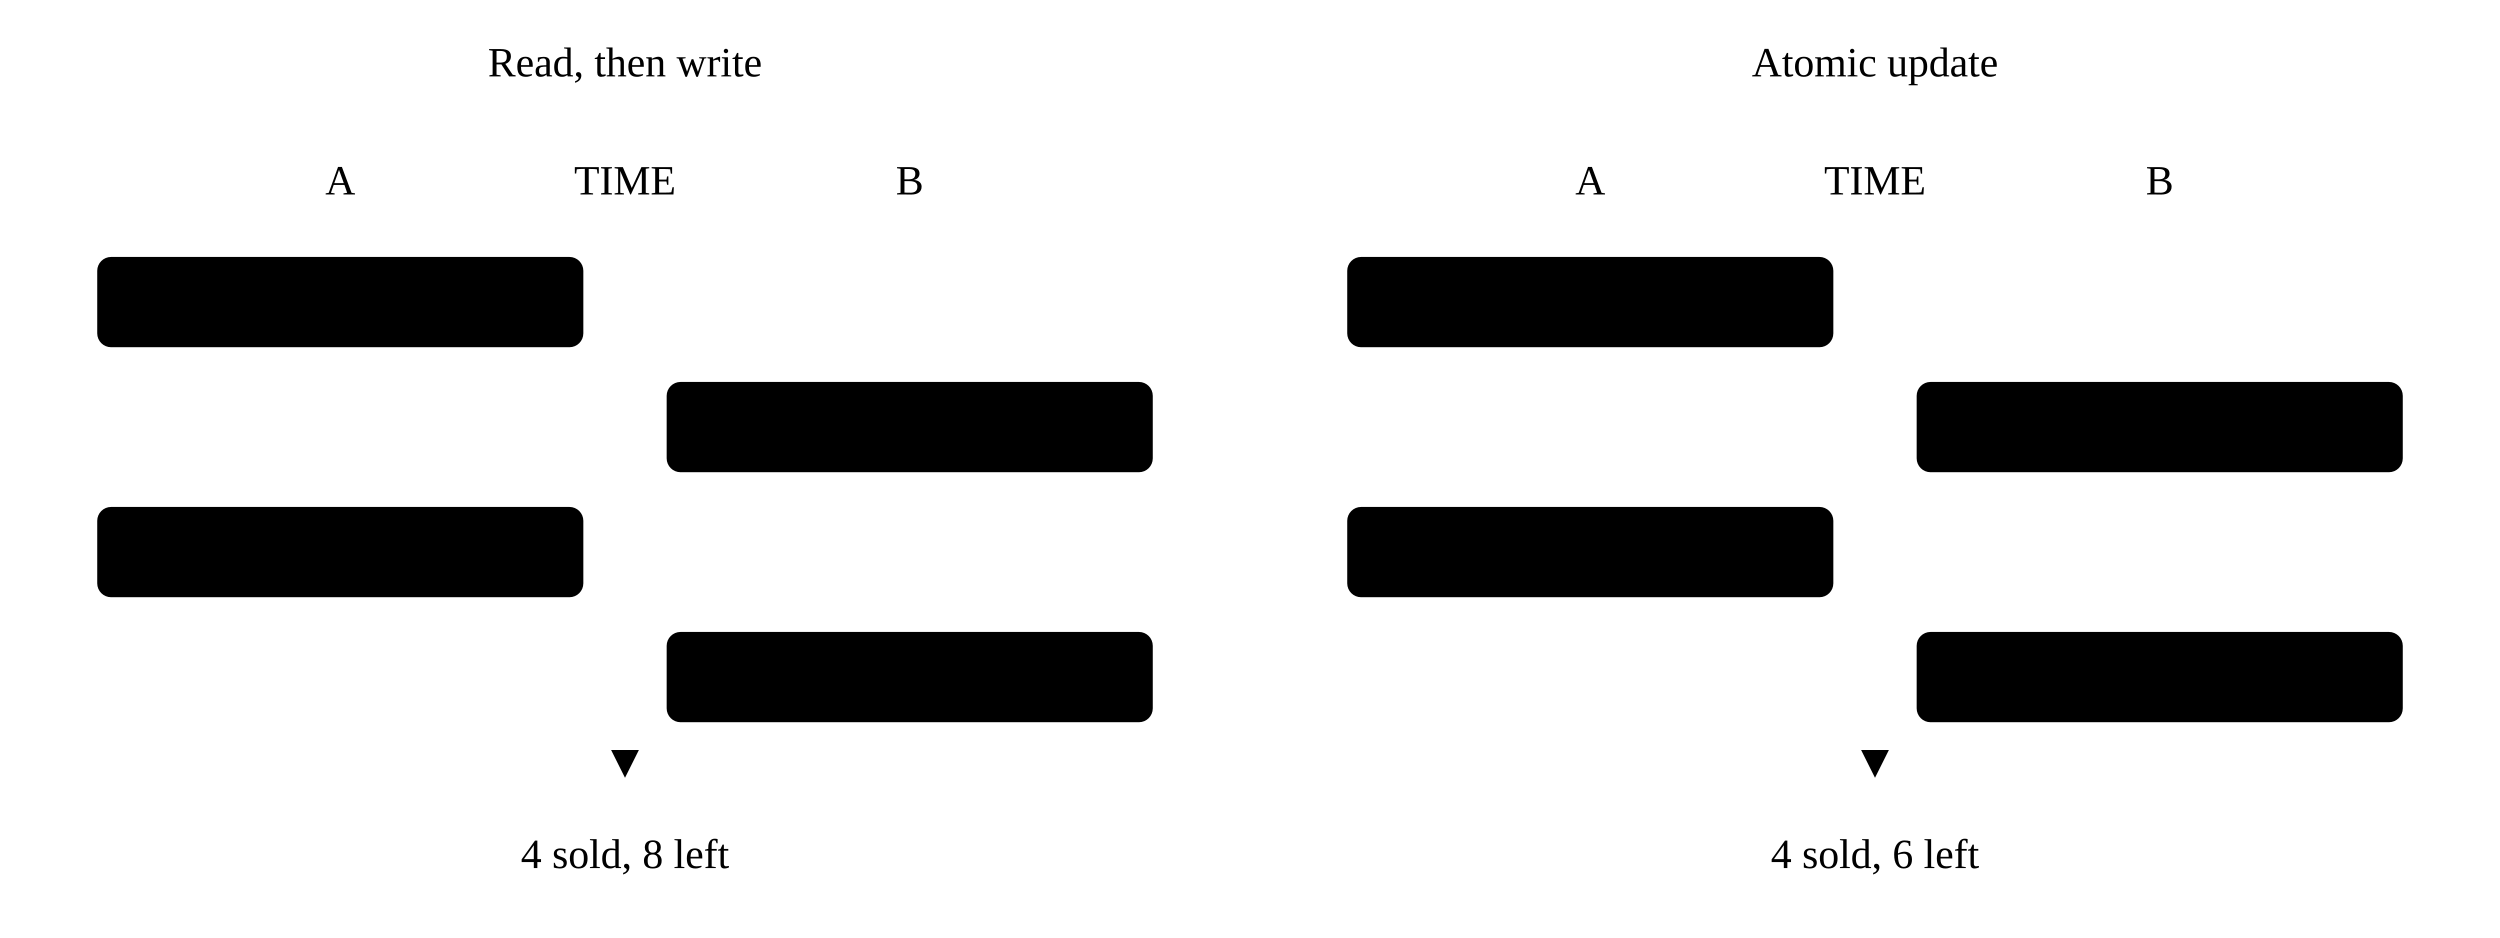
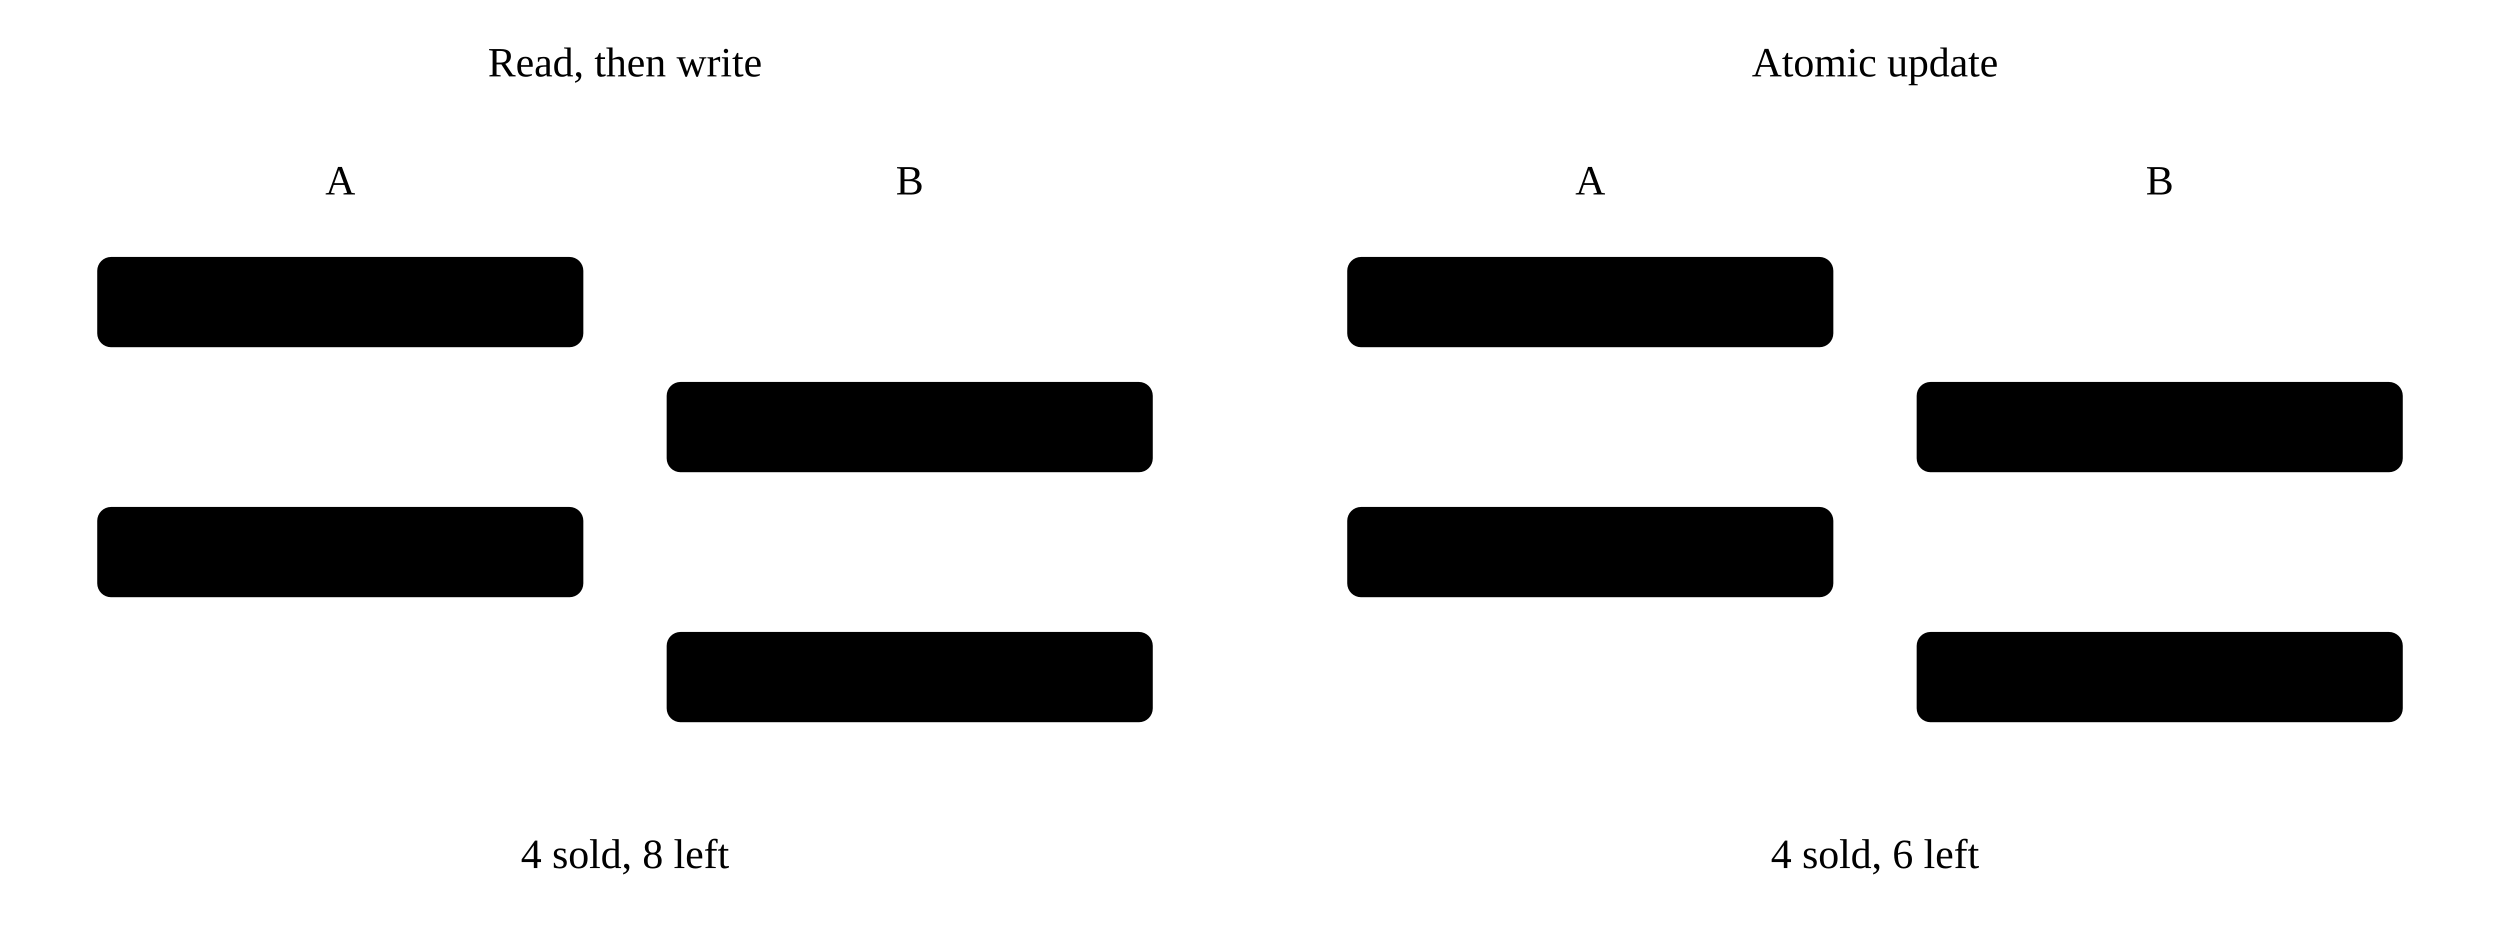
<svg xmlns="http://www.w3.org/2000/svg" class="diagram-svg" viewBox="0 0 720 270" role="img" aria-labelledby="lost-update-title lost-update-desc">
  <defs>
    <marker id="lost-update-head" viewBox="0 0 8 8" refX="8" refY="4" markerWidth="8" markerHeight="8" markerUnits="userSpaceOnUse" orient="auto">
      <path class="dg-head" d="M0,0 L8,4 L0,8 z" />
    </marker>
    <marker id="lost-update-head-accent" viewBox="0 0 8 8" refX="8" refY="4" markerWidth="8" markerHeight="8" markerUnits="userSpaceOnUse" orient="auto">
      <path class="dg-head-accent" d="M0,0 L8,4 L0,8 z" />
    </marker>
  </defs>
  <line class="dg-rule" x1="360" y1="8" x2="360" y2="262" />
  <text class="dg-name" x="180.0" y="22" text-anchor="middle">Read, then write</text>
  <text class="dg-mono dg-muted-text" x="98.0" y="56" text-anchor="middle">A</text>
  <text class="dg-mono dg-muted-text" x="262.0" y="56" text-anchor="middle">B</text>
-   <text class="dg-mono dg-muted-text" x="180.0" y="56" text-anchor="middle">TIME</text>
  <line class="dg-lifeline" x1="98.0" y1="64" x2="98.0" y2="224" />
  <line class="dg-lifeline" x1="262.0" y1="64" x2="262.0" y2="224" />
-   <path class="dg-arrow" d="M180.0 64 V224" marker-end="url(#lost-update-head)" />
  <rect class="dg-box" x="28.0" y="74" width="140" height="26" rx="4" />
  <text class="dg-code" x="98.0" y="91" text-anchor="middle">read → 10</text>
  <rect class="dg-box" x="192.0" y="110" width="140" height="26" rx="4" />
  <text class="dg-code" x="262.0" y="127" text-anchor="middle">read → 10</text>
  <rect class="dg-box" x="28.0" y="146" width="140" height="26" rx="4" />
  <text class="dg-code" x="98.0" y="163" text-anchor="middle">write 8, COMMIT</text>
  <rect class="dg-box-accent" x="192.0" y="182" width="140" height="26" rx="4" />
  <text class="dg-code" x="262.0" y="199" text-anchor="middle">write 8, COMMIT</text>
  <text class="dg-result" x="180.0" y="250" text-anchor="middle">4 sold, 8 left</text>
  <text class="dg-name" x="540.0" y="22" text-anchor="middle">Atomic update</text>
  <text class="dg-mono dg-muted-text" x="458.0" y="56" text-anchor="middle">A</text>
  <text class="dg-mono dg-muted-text" x="622.0" y="56" text-anchor="middle">B</text>
-   <text class="dg-mono dg-muted-text" x="540.0" y="56" text-anchor="middle">TIME</text>
  <line class="dg-lifeline" x1="458.0" y1="64" x2="458.0" y2="224" />
  <line class="dg-lifeline" x1="622.0" y1="64" x2="622.0" y2="224" />
-   <path class="dg-arrow" d="M540.0 64 V224" marker-end="url(#lost-update-head)" />
  <rect class="dg-box" x="388.0" y="74" width="140" height="26" rx="4" />
  <text class="dg-code" x="458.0" y="91" text-anchor="middle">10 − 2 → 8</text>
  <rect class="dg-box-failed" x="552.0" y="110" width="140" height="26" rx="4" />
  <text class="dg-code-muted" x="622.0" y="127" text-anchor="middle">waits for A</text>
  <rect class="dg-box" x="388.0" y="146" width="140" height="26" rx="4" />
  <text class="dg-code" x="458.0" y="163" text-anchor="middle">COMMIT</text>
  <rect class="dg-box-accent" x="552.0" y="182" width="140" height="26" rx="4" />
  <text class="dg-code" x="622.0" y="199" text-anchor="middle">8 − 2 → 6, COMMIT</text>
  <text class="dg-result" x="540.0" y="250" text-anchor="middle">4 sold, 6 left</text>
</svg>
